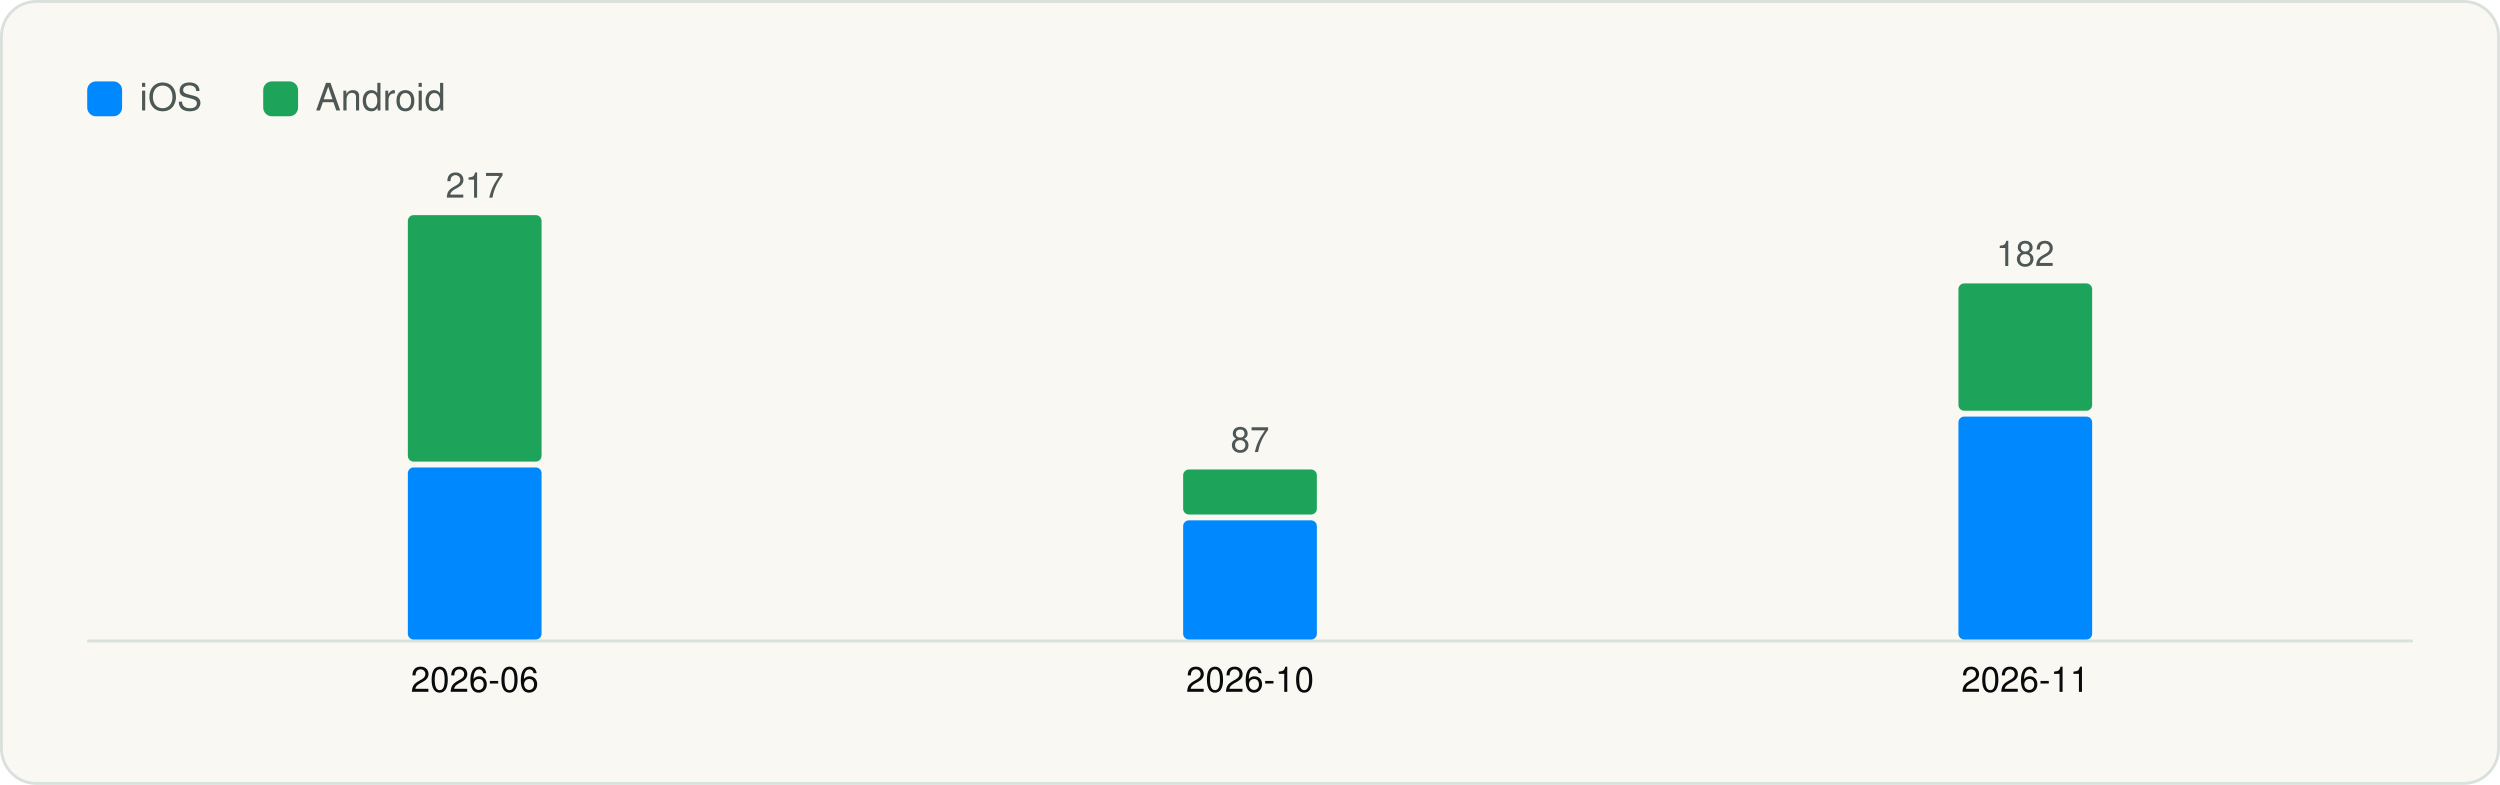
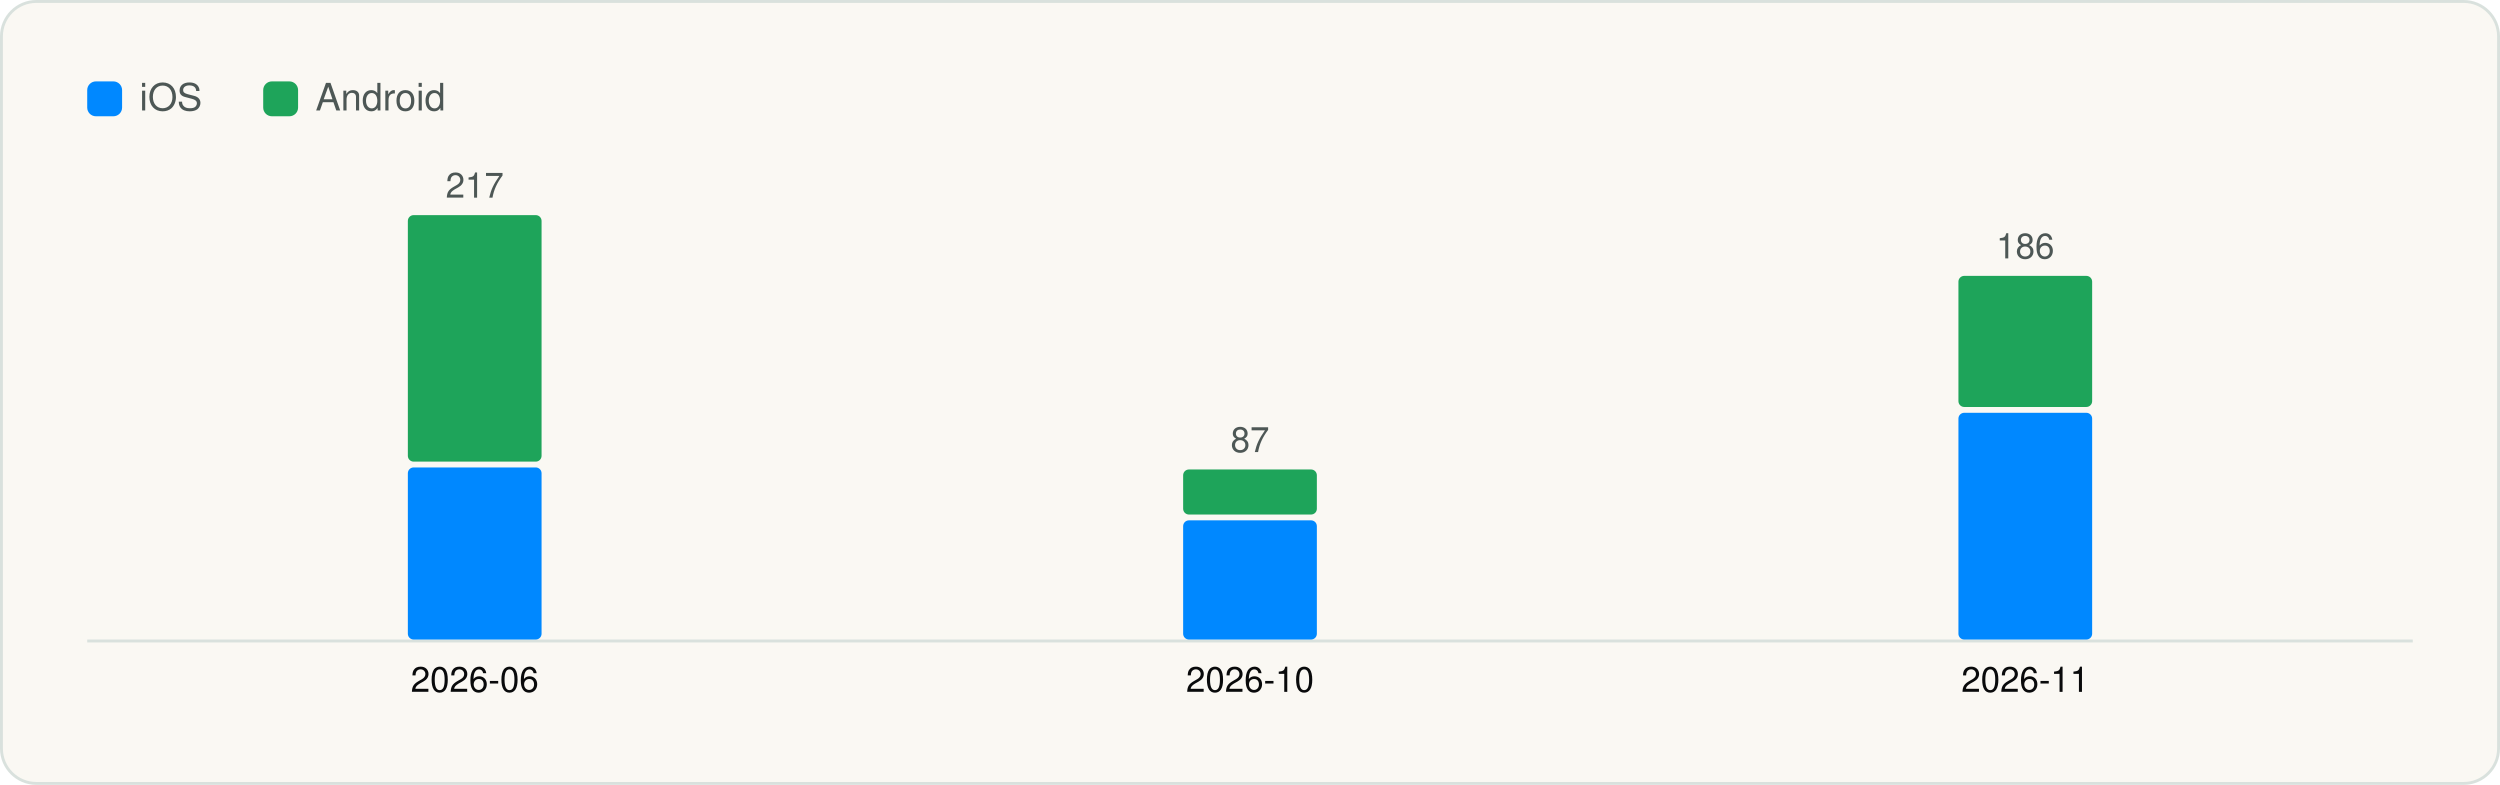
<svg xmlns="http://www.w3.org/2000/svg" viewBox="0 0 860 270" width="860" height="270" role="img" aria-label="Versions captured per month" font-family="Geist, -apple-system, BlinkMacSystemFont, 'Segoe UI', Helvetica, Arial, sans-serif">
  <rect x="0.5" y="0.5" width="859" height="269" rx="12" fill="#FAF8F3" stroke="#D9E1DD" />
  <g transform="translate(20 20)">
    <rect x="10" y="8" width="12" height="12" rx="3" fill="#0088FF" />
    <text x="28" y="18" font-size="13" fill="#4D5755">iOS</text>
    <rect x="70.54" y="8" width="12" height="12" rx="3" fill="#1EA45A" />
    <text x="88.54" y="18" font-size="13" fill="#4D5755">Android</text>
    <line x1="10" y1="200.5" x2="810" y2="200.5" stroke="#D9E1DD" />
    <rect x="120.3" y="140.8" width="46.0" height="59.2" rx="2" fill="#0088FF" />
    <rect x="120.3" y="54.0" width="46.0" height="84.8" rx="2" fill="#1EA45A" />
    <text x="143.3" y="48.0" font-size="12" text-anchor="middle" fill="#4D5755">217</text>
    <text x="143.3" y="218.0" font-size="12" text-anchor="middle" fill="#090A0B">2026-06</text>
    <rect x="387.0" y="159.0" width="46.0" height="41.0" rx="2" fill="#0088FF" />
    <rect x="387.0" y="141.5" width="46.0" height="15.5" rx="2" fill="#1EA45A" />
    <text x="410.0" y="135.5" font-size="12" text-anchor="middle" fill="#4D5755">87</text>
    <text x="410.0" y="218.0" font-size="12" text-anchor="middle" fill="#090A0B">2026-10</text>
-     <rect x="653.7" y="123.3" width="46.0" height="76.7" rx="2" fill="#0088FF" />
-     <rect x="653.7" y="77.5" width="46.0" height="43.8" rx="2" fill="#1EA45A" />
-     <text x="676.7" y="71.5" font-size="12" text-anchor="middle" fill="#4D5755">182</text>
+     <rect x="653.7" y="122.0" width="46.0" height="78.0" rx="2" fill="#0088FF" />
+     <rect x="653.7" y="74.9" width="46.0" height="45.1" rx="2" fill="#1EA45A" />
+     <text x="676.7" y="68.9" font-size="12" text-anchor="middle" fill="#4D5755">186</text>
    <text x="676.7" y="218.0" font-size="12" text-anchor="middle" fill="#090A0B">2026-11</text>
  </g>
</svg>
